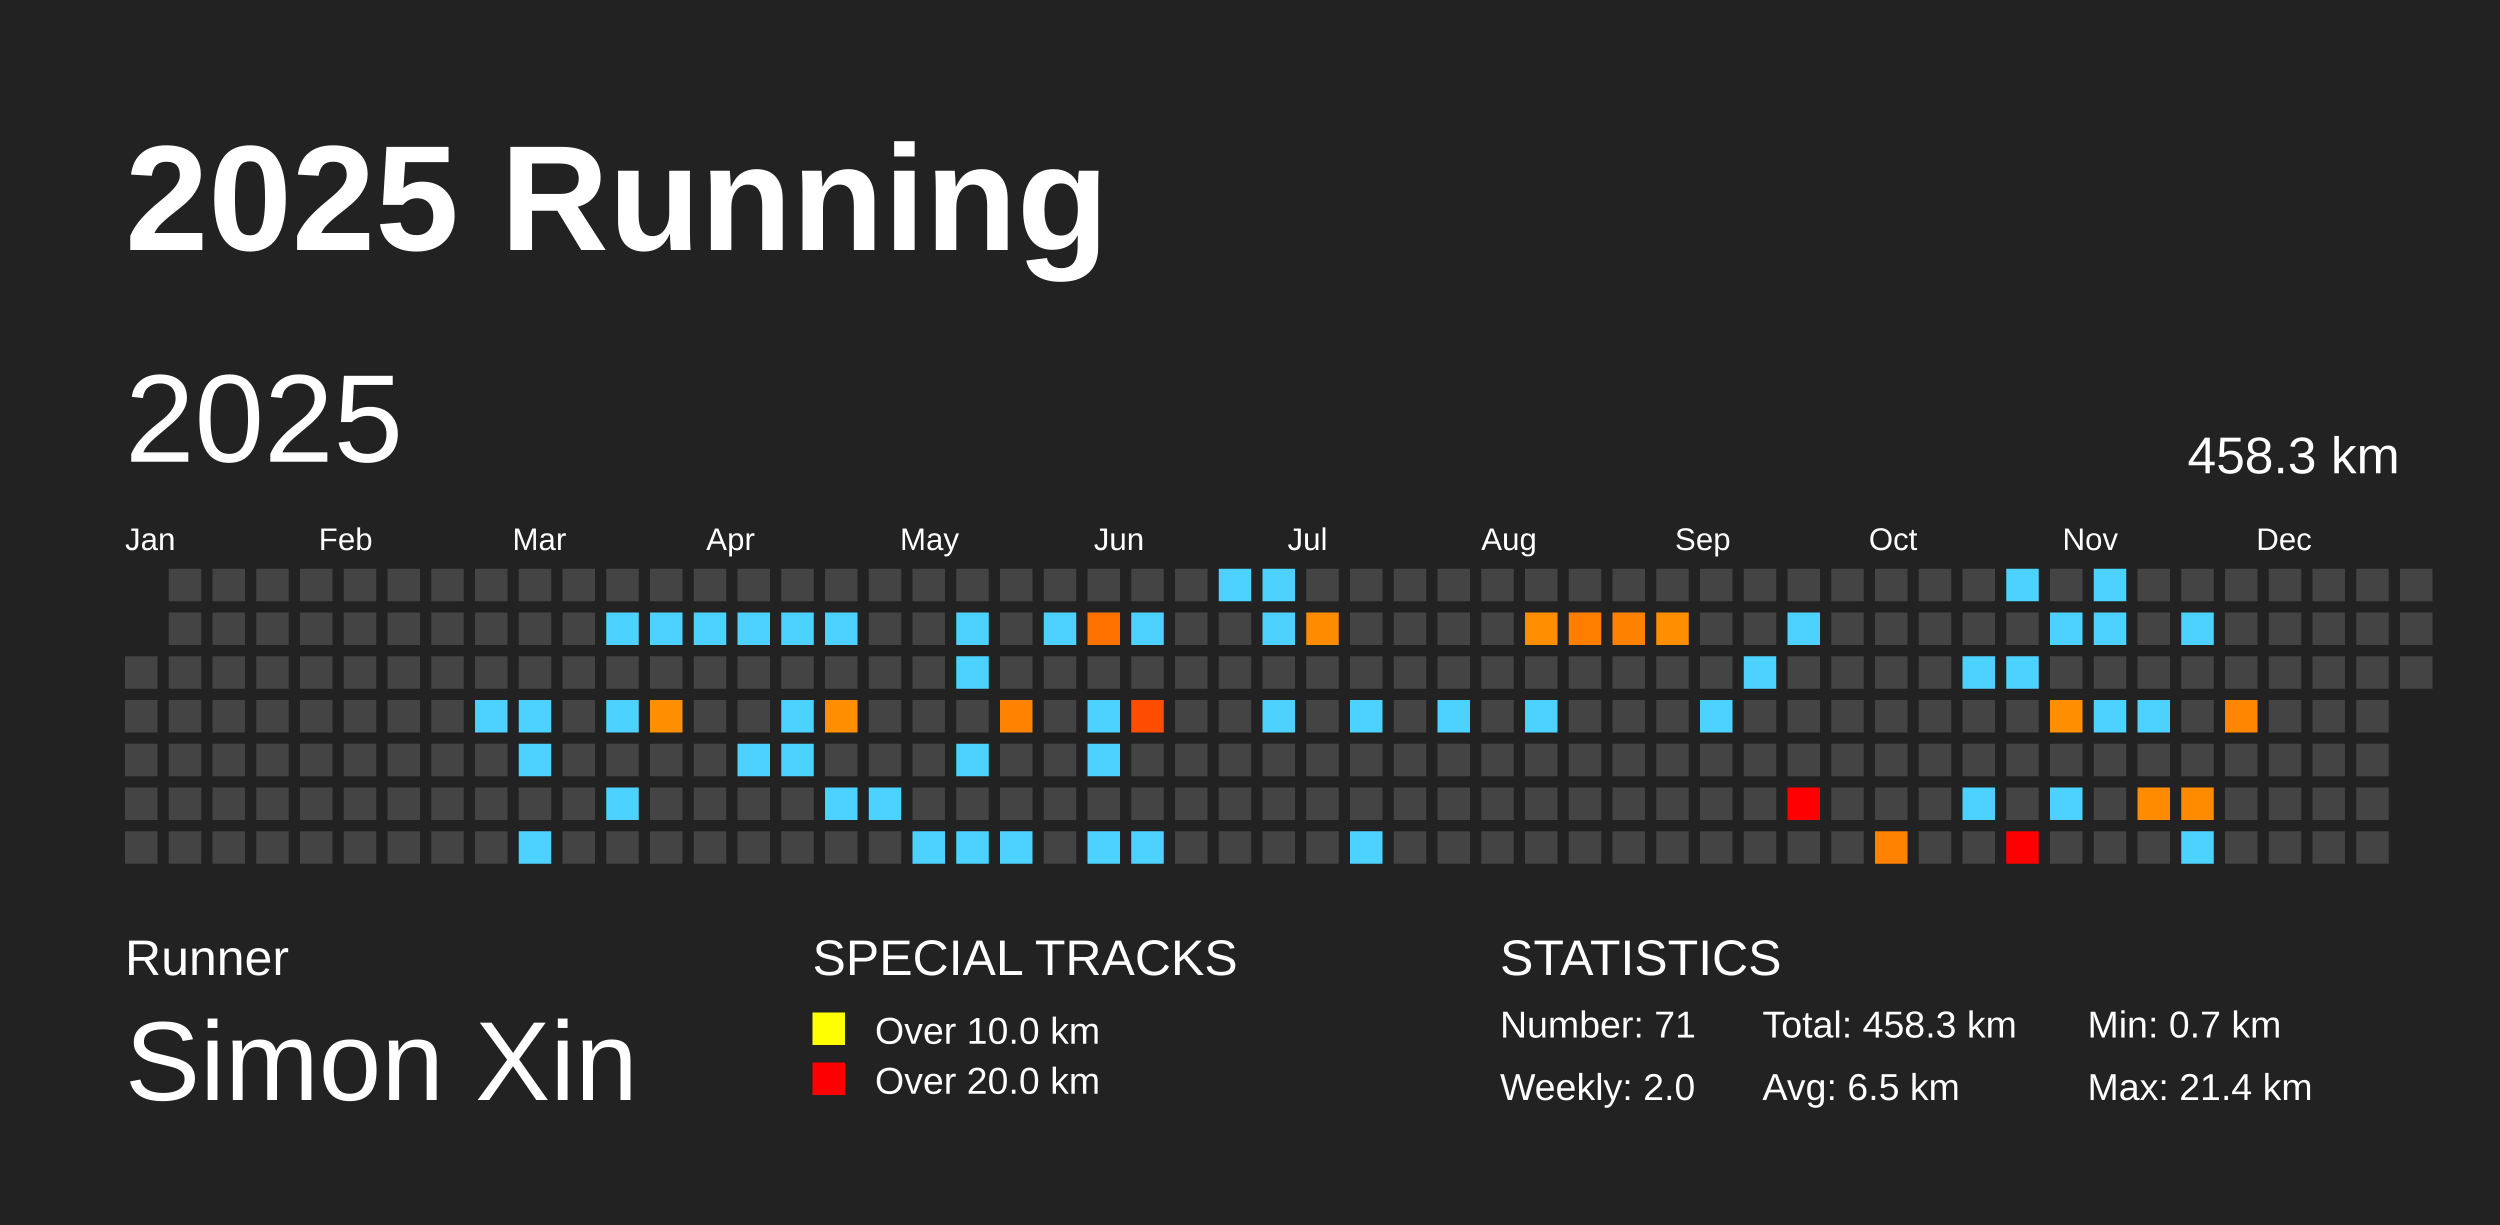
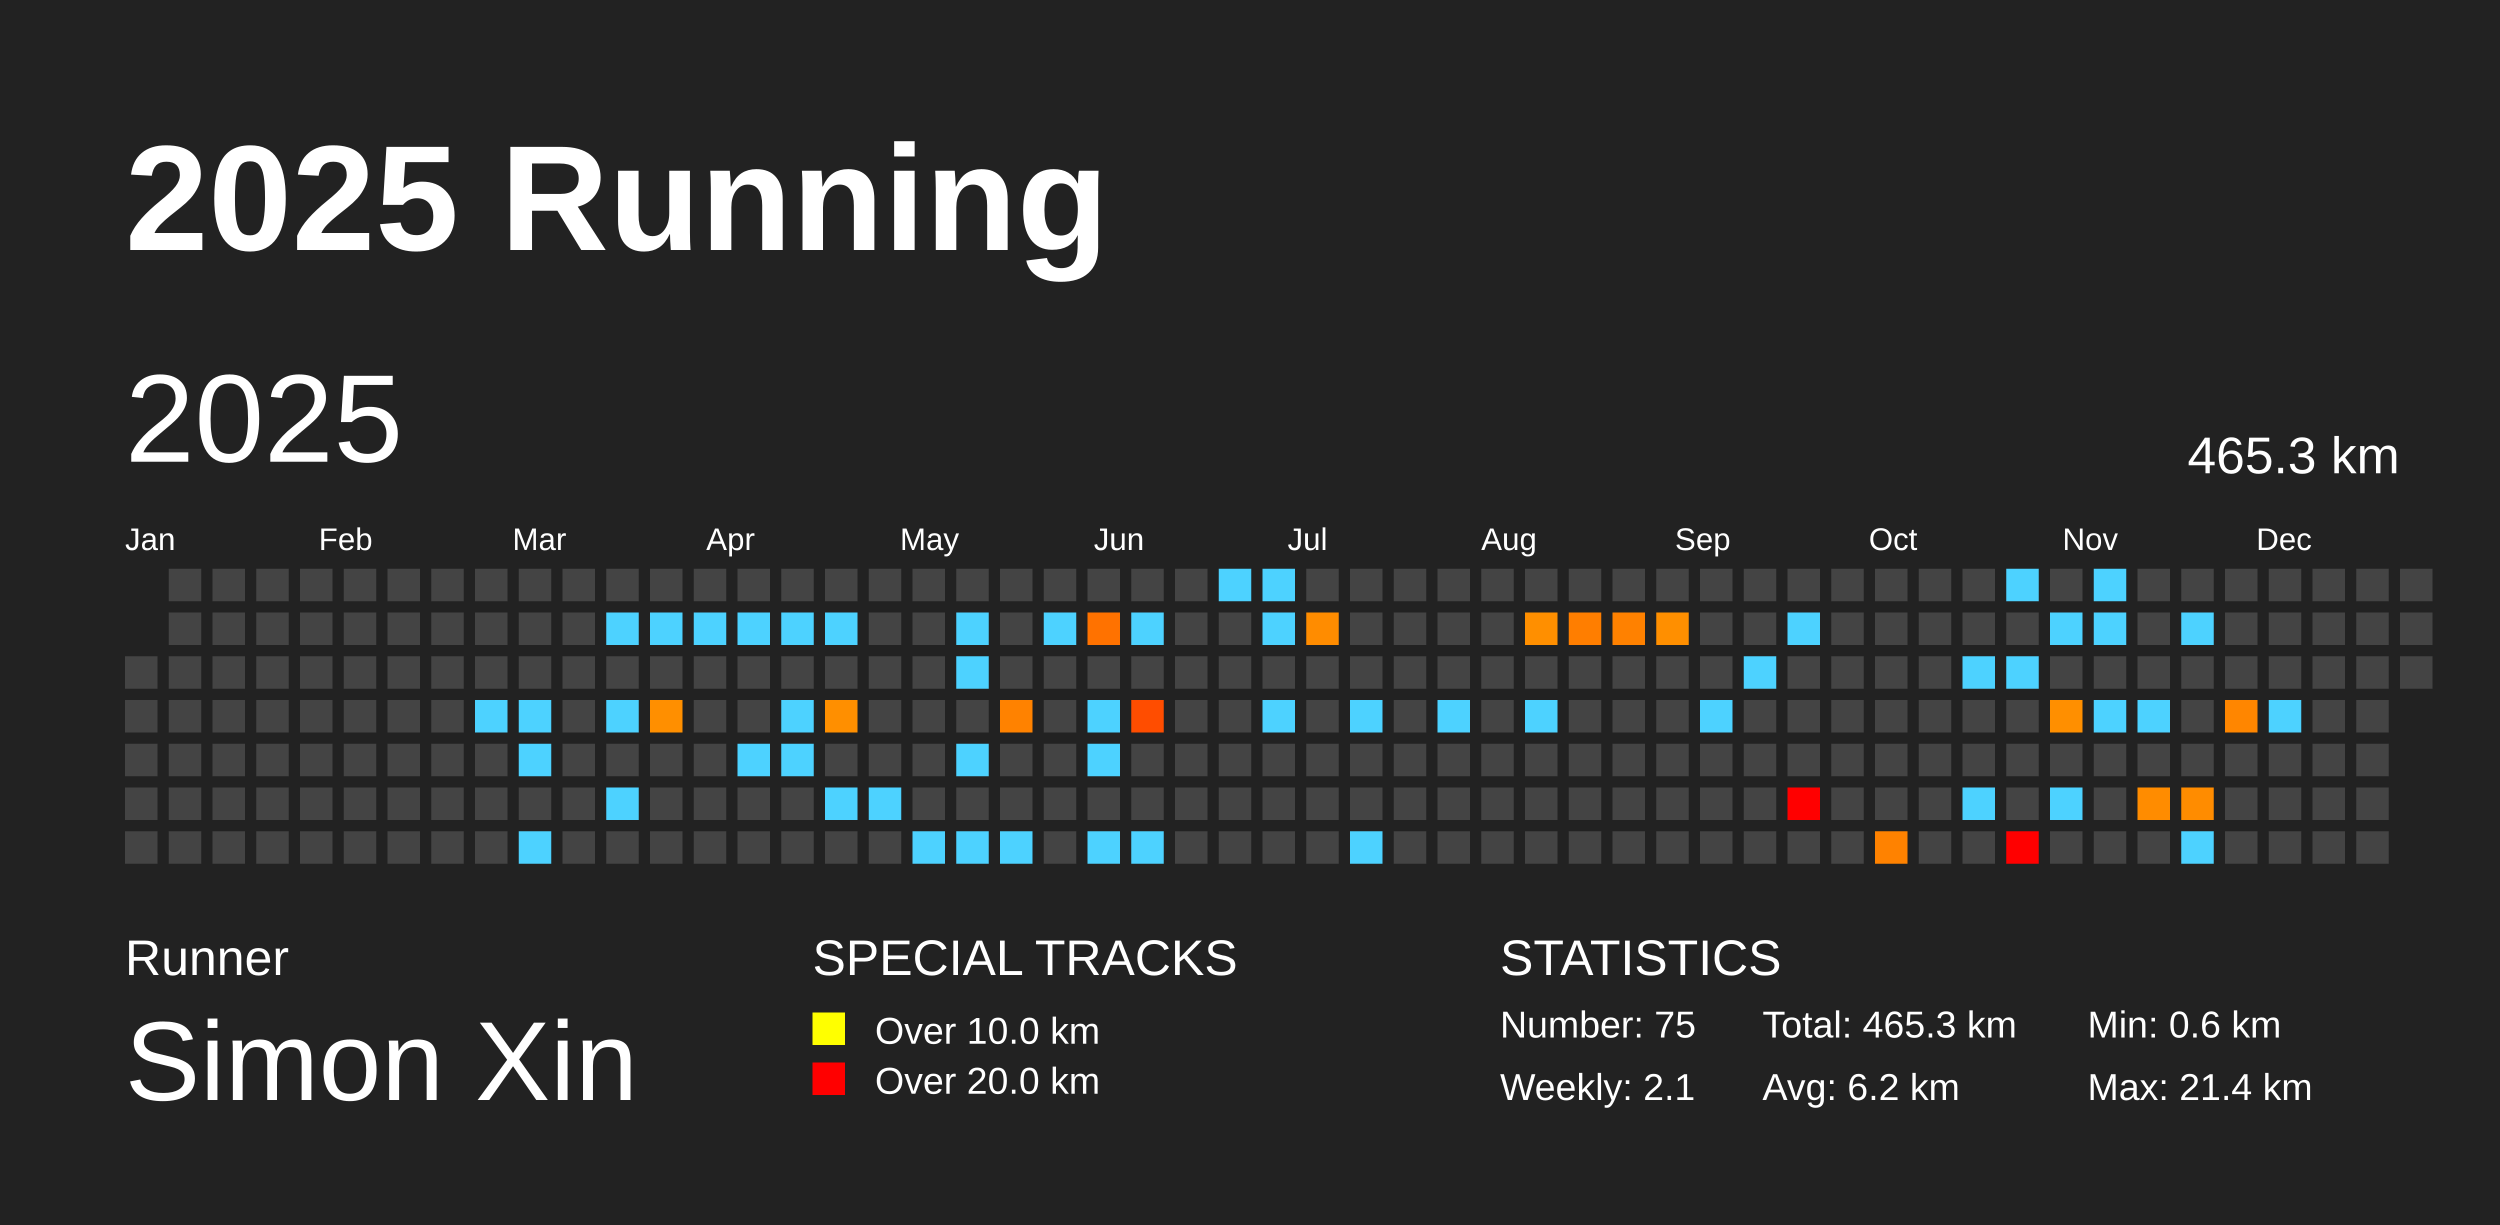
<svg xmlns="http://www.w3.org/2000/svg" baseProfile="full" height="98mm" version="1.1" viewBox="0,0,200,98" width="200mm">
  <defs />
  <rect fill="#222222" height="98" width="200" x="0" y="0" />
  <text fill="#FFFFFF" style="font-size:12px; font-family:Arial; font-weight:bold;" x="10" y="20">2025 Running</text>
  <text fill="#FFFFFF" style="font-size:4px; font-family:Arial" x="10" y="78">Runner</text>
  <text fill="#FFFFFF" style="font-size:9px; font-family:Arial" x="10" y="88">Simon Xin</text>
  <text fill="#FFFFFF" style="font-size:4px; font-family:Arial" x="65" y="78">SPECIAL TRACKS</text>
  <rect fill="yellow" height="2.6" width="2.6" x="65" y="81" />
  <text fill="#FFFFFF" style="font-size:3px; font-family:Arial" x="70" y="83.5">Over 10.0 km</text>
  <rect fill="red" height="2.6" width="2.6" x="65" y="85" />
  <text fill="#FFFFFF" style="font-size:3px; font-family:Arial" x="70" y="87.5">Over 20.0 km</text>
  <text fill="#FFFFFF" style="font-size:4px; font-family:Arial" x="120" y="78">STATISTICS</text>
-   <text fill="#FFFFFF" style="font-size:3px; font-family:Arial" x="120" y="83">Number: 71</text>
-   <text fill="#FFFFFF" style="font-size:3px; font-family:Arial" x="120" y="88">Weekly: 2.0</text>
-   <text fill="#FFFFFF" style="font-size:3px; font-family:Arial" x="141" y="83">Total: 458.3 km</text>
-   <text fill="#FFFFFF" style="font-size:3px; font-family:Arial" x="141" y="88">Avg: 6.5 km</text>
-   <text fill="#FFFFFF" style="font-size:3px; font-family:Arial" x="167" y="83">Min: 0.7 km</text>
+   <text fill="#FFFFFF" style="font-size:3px; font-family:Arial" x="120" y="83">Number: 75</text>
+   <text fill="#FFFFFF" style="font-size:3px; font-family:Arial" x="120" y="88">Weekly: 2.1</text>
+   <text fill="#FFFFFF" style="font-size:3px; font-family:Arial" x="141" y="83">Total: 465.3 km</text>
+   <text fill="#FFFFFF" style="font-size:3px; font-family:Arial" x="141" y="88">Avg: 6.2 km</text>
+   <text fill="#FFFFFF" style="font-size:3px; font-family:Arial" x="167" y="83">Min: 0.6 km</text>
  <text fill="#FFFFFF" style="font-size:3px; font-family:Arial" x="167" y="88">Max: 21.4 km</text>
  <text dominant-baseline="hanging" fill="#FFFFFF" style="font-size:10.0px; font-family:Arial;" x="10" y="30">2025</text>
-   <text dominant-baseline="hanging" fill="#FFFFFF" style="font-size:4.125px; font-family:Arial;" x="175" y="35">458.3 km</text>
+   <text dominant-baseline="hanging" fill="#FFFFFF" style="font-size:4.125px; font-family:Arial;" x="175" y="35">465.3 km</text>
  <text fill="#FFFFFF" style="font-size:2.5px; font-family:Arial" x="10.0" y="44">Jan</text>
  <text fill="#FFFFFF" style="font-size:2.5px; font-family:Arial" x="25.5" y="44">Feb</text>
  <text fill="#FFFFFF" style="font-size:2.5px; font-family:Arial" x="41.0" y="44">Mar</text>
  <text fill="#FFFFFF" style="font-size:2.5px; font-family:Arial" x="56.5" y="44">Apr</text>
  <text fill="#FFFFFF" style="font-size:2.5px; font-family:Arial" x="72.0" y="44">May</text>
  <text fill="#FFFFFF" style="font-size:2.5px; font-family:Arial" x="87.5" y="44">Jun</text>
  <text fill="#FFFFFF" style="font-size:2.5px; font-family:Arial" x="103.0" y="44">Jul</text>
  <text fill="#FFFFFF" style="font-size:2.5px; font-family:Arial" x="118.5" y="44">Aug</text>
  <text fill="#FFFFFF" style="font-size:2.5px; font-family:Arial" x="134.0" y="44">Sep</text>
  <text fill="#FFFFFF" style="font-size:2.5px; font-family:Arial" x="149.5" y="44">Oct</text>
  <text fill="#FFFFFF" style="font-size:2.5px; font-family:Arial" x="165.0" y="44">Nov</text>
  <text fill="#FFFFFF" style="font-size:2.5px; font-family:Arial" x="180.5" y="44">Dec</text>
  <rect fill="#444444" height="2.6" width="2.6" x="10.0" y="52.5" />
  <rect fill="#444444" height="2.6" width="2.6" x="10.0" y="56.0" />
  <rect fill="#444444" height="2.6" width="2.6" x="10.0" y="59.5" />
  <rect fill="#444444" height="2.6" width="2.6" x="10.0" y="63.0" />
  <rect fill="#444444" height="2.6" width="2.6" x="10.0" y="66.5" />
  <rect fill="#444444" height="2.6" width="2.6" x="13.5" y="45.5" />
  <rect fill="#444444" height="2.6" width="2.6" x="13.5" y="49.0" />
  <rect fill="#444444" height="2.6" width="2.6" x="13.5" y="52.5" />
  <rect fill="#444444" height="2.6" width="2.6" x="13.5" y="56.0" />
  <rect fill="#444444" height="2.6" width="2.6" x="13.5" y="59.5" />
  <rect fill="#444444" height="2.6" width="2.6" x="13.5" y="63.0" />
  <rect fill="#444444" height="2.6" width="2.6" x="13.5" y="66.5" />
  <rect fill="#444444" height="2.6" width="2.6" x="17.0" y="45.5" />
  <rect fill="#444444" height="2.6" width="2.6" x="17.0" y="49.0" />
  <rect fill="#444444" height="2.6" width="2.6" x="17.0" y="52.5" />
  <rect fill="#444444" height="2.6" width="2.6" x="17.0" y="56.0" />
  <rect fill="#444444" height="2.6" width="2.6" x="17.0" y="59.5" />
  <rect fill="#444444" height="2.6" width="2.6" x="17.0" y="63.0" />
  <rect fill="#444444" height="2.6" width="2.6" x="17.0" y="66.5" />
  <rect fill="#444444" height="2.6" width="2.6" x="20.5" y="45.5" />
  <rect fill="#444444" height="2.6" width="2.6" x="20.5" y="49.0" />
  <rect fill="#444444" height="2.6" width="2.6" x="20.5" y="52.5" />
  <rect fill="#444444" height="2.6" width="2.6" x="20.5" y="56.0" />
  <rect fill="#444444" height="2.6" width="2.6" x="20.5" y="59.5" />
  <rect fill="#444444" height="2.6" width="2.6" x="20.5" y="63.0" />
  <rect fill="#444444" height="2.6" width="2.6" x="20.5" y="66.5" />
  <rect fill="#444444" height="2.6" width="2.6" x="24.0" y="45.5" />
  <rect fill="#444444" height="2.6" width="2.6" x="24.0" y="49.0" />
  <rect fill="#444444" height="2.6" width="2.6" x="24.0" y="52.5" />
  <rect fill="#444444" height="2.6" width="2.6" x="24.0" y="56.0" />
  <rect fill="#444444" height="2.6" width="2.6" x="24.0" y="59.5" />
  <rect fill="#444444" height="2.6" width="2.6" x="24.0" y="63.0" />
  <rect fill="#444444" height="2.6" width="2.6" x="24.0" y="66.5" />
  <rect fill="#444444" height="2.6" width="2.6" x="27.5" y="45.5" />
  <rect fill="#444444" height="2.6" width="2.6" x="27.5" y="49.0" />
  <rect fill="#444444" height="2.6" width="2.6" x="27.5" y="52.5" />
  <rect fill="#444444" height="2.6" width="2.6" x="27.5" y="56.0" />
  <rect fill="#444444" height="2.6" width="2.6" x="27.5" y="59.5" />
  <rect fill="#444444" height="2.6" width="2.6" x="27.5" y="63.0" />
  <rect fill="#444444" height="2.6" width="2.6" x="27.5" y="66.5" />
  <rect fill="#444444" height="2.6" width="2.6" x="31.0" y="45.5" />
  <rect fill="#444444" height="2.6" width="2.6" x="31.0" y="49.0" />
  <rect fill="#444444" height="2.6" width="2.6" x="31.0" y="52.5" />
  <rect fill="#444444" height="2.6" width="2.6" x="31.0" y="56.0" />
  <rect fill="#444444" height="2.6" width="2.6" x="31.0" y="59.5" />
  <rect fill="#444444" height="2.6" width="2.6" x="31.0" y="63.0" />
  <rect fill="#444444" height="2.6" width="2.6" x="31.0" y="66.5" />
  <rect fill="#444444" height="2.6" width="2.6" x="34.5" y="45.5" />
  <rect fill="#444444" height="2.6" width="2.6" x="34.5" y="49.0" />
  <rect fill="#444444" height="2.6" width="2.6" x="34.5" y="52.5" />
  <rect fill="#444444" height="2.6" width="2.6" x="34.5" y="56.0" />
  <rect fill="#444444" height="2.6" width="2.6" x="34.5" y="59.5" />
  <rect fill="#444444" height="2.6" width="2.6" x="34.5" y="63.0" />
  <rect fill="#444444" height="2.6" width="2.6" x="34.5" y="66.5" />
  <rect fill="#444444" height="2.6" width="2.6" x="38.0" y="45.5" />
  <rect fill="#444444" height="2.6" width="2.6" x="38.0" y="49.0" />
  <rect fill="#444444" height="2.6" width="2.6" x="38.0" y="52.5" />
  <rect fill="#4dd2ff" height="2.6" width="2.6" x="38.0" y="56.0" />
  <rect fill="#444444" height="2.6" width="2.6" x="38.0" y="59.5" />
  <rect fill="#444444" height="2.6" width="2.6" x="38.0" y="63.0" />
  <rect fill="#444444" height="2.6" width="2.6" x="38.0" y="66.5" />
  <rect fill="#444444" height="2.6" width="2.6" x="41.5" y="45.5" />
  <rect fill="#444444" height="2.6" width="2.6" x="41.5" y="49.0" />
  <rect fill="#444444" height="2.6" width="2.6" x="41.5" y="52.5" />
  <rect fill="#4dd2ff" height="2.6" width="2.6" x="41.5" y="56.0" />
  <rect fill="#4dd2ff" height="2.6" width="2.6" x="41.5" y="59.5" />
  <rect fill="#444444" height="2.6" width="2.6" x="41.5" y="63.0" />
  <rect fill="#4dd2ff" height="2.6" width="2.6" x="41.5" y="66.5" />
  <rect fill="#444444" height="2.6" width="2.6" x="45.0" y="45.5" />
  <rect fill="#444444" height="2.6" width="2.6" x="45.0" y="49.0" />
  <rect fill="#444444" height="2.6" width="2.6" x="45.0" y="52.5" />
  <rect fill="#444444" height="2.6" width="2.6" x="45.0" y="56.0" />
  <rect fill="#444444" height="2.6" width="2.6" x="45.0" y="59.5" />
  <rect fill="#444444" height="2.6" width="2.6" x="45.0" y="63.0" />
  <rect fill="#444444" height="2.6" width="2.6" x="45.0" y="66.5" />
  <rect fill="#444444" height="2.6" width="2.6" x="48.5" y="45.5" />
  <rect fill="#4dd2ff" height="2.6" width="2.6" x="48.5" y="49.0" />
  <rect fill="#444444" height="2.6" width="2.6" x="48.5" y="52.5" />
  <rect fill="#4dd2ff" height="2.6" width="2.6" x="48.5" y="56.0" />
  <rect fill="#444444" height="2.6" width="2.6" x="48.5" y="59.5" />
  <rect fill="#4dd2ff" height="2.6" width="2.6" x="48.5" y="63.0" />
  <rect fill="#444444" height="2.6" width="2.6" x="48.5" y="66.5" />
  <rect fill="#444444" height="2.6" width="2.6" x="52.0" y="45.5" />
  <rect fill="#4dd2ff" height="2.6" width="2.6" x="52.0" y="49.0" />
  <rect fill="#444444" height="2.6" width="2.6" x="52.0" y="52.5" />
  <rect fill="#ff8f00" height="2.6" width="2.6" x="52.0" y="56.0" />
  <rect fill="#444444" height="2.6" width="2.6" x="52.0" y="59.5" />
  <rect fill="#444444" height="2.6" width="2.6" x="52.0" y="63.0" />
  <rect fill="#444444" height="2.6" width="2.6" x="52.0" y="66.5" />
  <rect fill="#444444" height="2.6" width="2.6" x="55.5" y="45.5" />
  <rect fill="#4dd2ff" height="2.6" width="2.6" x="55.5" y="49.0" />
  <rect fill="#444444" height="2.6" width="2.6" x="55.5" y="52.5" />
  <rect fill="#444444" height="2.6" width="2.6" x="55.5" y="56.0" />
  <rect fill="#444444" height="2.6" width="2.6" x="55.5" y="59.5" />
  <rect fill="#444444" height="2.6" width="2.6" x="55.5" y="63.0" />
  <rect fill="#444444" height="2.6" width="2.6" x="55.5" y="66.5" />
  <rect fill="#444444" height="2.6" width="2.6" x="59.0" y="45.5" />
  <rect fill="#4dd2ff" height="2.6" width="2.6" x="59.0" y="49.0" />
  <rect fill="#444444" height="2.6" width="2.6" x="59.0" y="52.5" />
  <rect fill="#444444" height="2.6" width="2.6" x="59.0" y="56.0" />
  <rect fill="#4dd2ff" height="2.6" width="2.6" x="59.0" y="59.5" />
  <rect fill="#444444" height="2.6" width="2.6" x="59.0" y="63.0" />
  <rect fill="#444444" height="2.6" width="2.6" x="59.0" y="66.5" />
  <rect fill="#444444" height="2.6" width="2.6" x="62.5" y="45.5" />
  <rect fill="#4dd2ff" height="2.6" width="2.6" x="62.5" y="49.0" />
  <rect fill="#444444" height="2.6" width="2.6" x="62.5" y="52.5" />
  <rect fill="#4dd2ff" height="2.6" width="2.6" x="62.5" y="56.0" />
  <rect fill="#4dd2ff" height="2.6" width="2.6" x="62.5" y="59.5" />
  <rect fill="#444444" height="2.6" width="2.6" x="62.5" y="63.0" />
  <rect fill="#444444" height="2.6" width="2.6" x="62.5" y="66.5" />
  <rect fill="#444444" height="2.6" width="2.6" x="66.0" y="45.5" />
  <rect fill="#4dd2ff" height="2.6" width="2.6" x="66.0" y="49.0" />
  <rect fill="#444444" height="2.6" width="2.6" x="66.0" y="52.5" />
  <rect fill="#ff8f00" height="2.6" width="2.6" x="66.0" y="56.0" />
  <rect fill="#444444" height="2.6" width="2.6" x="66.0" y="59.5" />
  <rect fill="#4dd2ff" height="2.6" width="2.6" x="66.0" y="63.0" />
  <rect fill="#444444" height="2.6" width="2.6" x="66.0" y="66.5" />
  <rect fill="#444444" height="2.6" width="2.6" x="69.5" y="45.5" />
  <rect fill="#444444" height="2.6" width="2.6" x="69.5" y="49.0" />
  <rect fill="#444444" height="2.6" width="2.6" x="69.5" y="52.5" />
  <rect fill="#444444" height="2.6" width="2.6" x="69.5" y="56.0" />
  <rect fill="#444444" height="2.6" width="2.6" x="69.5" y="59.5" />
  <rect fill="#4dd2ff" height="2.6" width="2.6" x="69.5" y="63.0" />
  <rect fill="#444444" height="2.6" width="2.6" x="69.5" y="66.5" />
  <rect fill="#444444" height="2.6" width="2.6" x="73.0" y="45.5" />
  <rect fill="#444444" height="2.6" width="2.6" x="73.0" y="49.0" />
  <rect fill="#444444" height="2.6" width="2.6" x="73.0" y="52.5" />
  <rect fill="#444444" height="2.6" width="2.6" x="73.0" y="56.0" />
  <rect fill="#444444" height="2.6" width="2.6" x="73.0" y="59.5" />
  <rect fill="#444444" height="2.6" width="2.6" x="73.0" y="63.0" />
  <rect fill="#4dd2ff" height="2.6" width="2.6" x="73.0" y="66.5" />
  <rect fill="#444444" height="2.6" width="2.6" x="76.5" y="45.5" />
  <rect fill="#4dd2ff" height="2.6" width="2.6" x="76.5" y="49.0" />
  <rect fill="#4dd2ff" height="2.6" width="2.6" x="76.5" y="52.5" />
  <rect fill="#444444" height="2.6" width="2.6" x="76.5" y="56.0" />
  <rect fill="#4dd2ff" height="2.6" width="2.6" x="76.5" y="59.5" />
  <rect fill="#444444" height="2.6" width="2.6" x="76.5" y="63.0" />
  <rect fill="#4dd2ff" height="2.6" width="2.6" x="76.5" y="66.5" />
  <rect fill="#444444" height="2.6" width="2.6" x="80.0" y="45.5" />
  <rect fill="#444444" height="2.6" width="2.6" x="80.0" y="49.0" />
  <rect fill="#444444" height="2.6" width="2.6" x="80.0" y="52.5" />
  <rect fill="#ff8200" height="2.6" width="2.6" x="80.0" y="56.0" />
  <rect fill="#444444" height="2.6" width="2.6" x="80.0" y="59.5" />
  <rect fill="#444444" height="2.6" width="2.6" x="80.0" y="63.0" />
  <rect fill="#4dd2ff" height="2.6" width="2.6" x="80.0" y="66.5" />
  <rect fill="#444444" height="2.6" width="2.6" x="83.5" y="45.5" />
  <rect fill="#4dd2ff" height="2.6" width="2.6" x="83.5" y="49.0" />
  <rect fill="#444444" height="2.6" width="2.6" x="83.5" y="52.5" />
  <rect fill="#444444" height="2.6" width="2.6" x="83.5" y="56.0" />
  <rect fill="#444444" height="2.6" width="2.6" x="83.5" y="59.5" />
  <rect fill="#444444" height="2.6" width="2.6" x="83.5" y="63.0" />
  <rect fill="#444444" height="2.6" width="2.6" x="83.5" y="66.5" />
  <rect fill="#444444" height="2.6" width="2.6" x="87.0" y="45.5" />
  <rect fill="#ff7200" height="2.6" width="2.6" x="87.0" y="49.0" />
  <rect fill="#444444" height="2.6" width="2.6" x="87.0" y="52.5" />
  <rect fill="#4dd2ff" height="2.6" width="2.6" x="87.0" y="56.0" />
  <rect fill="#4dd2ff" height="2.6" width="2.6" x="87.0" y="59.5" />
  <rect fill="#444444" height="2.6" width="2.6" x="87.0" y="63.0" />
  <rect fill="#4dd2ff" height="2.6" width="2.6" x="87.0" y="66.5" />
  <rect fill="#444444" height="2.6" width="2.6" x="90.5" y="45.5" />
  <rect fill="#4dd2ff" height="2.6" width="2.6" x="90.5" y="49.0" />
  <rect fill="#444444" height="2.6" width="2.6" x="90.5" y="52.5" />
  <rect fill="#ff4d00" height="2.6" width="2.6" x="90.5" y="56.0" />
  <rect fill="#444444" height="2.6" width="2.6" x="90.5" y="59.5" />
  <rect fill="#444444" height="2.6" width="2.6" x="90.5" y="63.0" />
  <rect fill="#4dd2ff" height="2.6" width="2.6" x="90.5" y="66.5" />
  <rect fill="#444444" height="2.6" width="2.6" x="94.0" y="45.5" />
  <rect fill="#444444" height="2.6" width="2.6" x="94.0" y="49.0" />
  <rect fill="#444444" height="2.6" width="2.6" x="94.0" y="52.5" />
  <rect fill="#444444" height="2.6" width="2.6" x="94.0" y="56.0" />
  <rect fill="#444444" height="2.6" width="2.6" x="94.0" y="59.5" />
  <rect fill="#444444" height="2.6" width="2.6" x="94.0" y="63.0" />
  <rect fill="#444444" height="2.6" width="2.6" x="94.0" y="66.5" />
  <rect fill="#4dd2ff" height="2.6" width="2.6" x="97.5" y="45.5" />
  <rect fill="#444444" height="2.6" width="2.6" x="97.5" y="49.0" />
  <rect fill="#444444" height="2.6" width="2.6" x="97.5" y="52.5" />
  <rect fill="#444444" height="2.6" width="2.6" x="97.5" y="56.0" />
  <rect fill="#444444" height="2.6" width="2.6" x="97.5" y="59.5" />
  <rect fill="#444444" height="2.6" width="2.6" x="97.5" y="63.0" />
  <rect fill="#444444" height="2.6" width="2.6" x="97.5" y="66.5" />
  <rect fill="#4dd2ff" height="2.6" width="2.6" x="101.0" y="45.5" />
  <rect fill="#4dd2ff" height="2.6" width="2.6" x="101.0" y="49.0" />
  <rect fill="#444444" height="2.6" width="2.6" x="101.0" y="52.5" />
  <rect fill="#4dd2ff" height="2.6" width="2.6" x="101.0" y="56.0" />
  <rect fill="#444444" height="2.6" width="2.6" x="101.0" y="59.5" />
  <rect fill="#444444" height="2.6" width="2.6" x="101.0" y="63.0" />
  <rect fill="#444444" height="2.6" width="2.6" x="101.0" y="66.5" />
  <rect fill="#444444" height="2.6" width="2.6" x="104.5" y="45.5" />
  <rect fill="#ff8c00" height="2.6" width="2.6" x="104.5" y="49.0" />
  <rect fill="#444444" height="2.6" width="2.6" x="104.5" y="52.5" />
  <rect fill="#444444" height="2.6" width="2.6" x="104.5" y="56.0" />
  <rect fill="#444444" height="2.6" width="2.6" x="104.5" y="59.5" />
  <rect fill="#444444" height="2.6" width="2.6" x="104.5" y="63.0" />
  <rect fill="#444444" height="2.6" width="2.6" x="104.5" y="66.5" />
  <rect fill="#444444" height="2.6" width="2.6" x="108.0" y="45.5" />
  <rect fill="#444444" height="2.6" width="2.6" x="108.0" y="49.0" />
  <rect fill="#444444" height="2.6" width="2.6" x="108.0" y="52.5" />
  <rect fill="#4dd2ff" height="2.6" width="2.6" x="108.0" y="56.0" />
  <rect fill="#444444" height="2.6" width="2.6" x="108.0" y="59.5" />
  <rect fill="#444444" height="2.6" width="2.6" x="108.0" y="63.0" />
  <rect fill="#4dd2ff" height="2.6" width="2.6" x="108.0" y="66.5" />
  <rect fill="#444444" height="2.6" width="2.6" x="111.5" y="45.5" />
  <rect fill="#444444" height="2.6" width="2.6" x="111.5" y="49.0" />
  <rect fill="#444444" height="2.6" width="2.6" x="111.5" y="52.5" />
  <rect fill="#444444" height="2.6" width="2.6" x="111.5" y="56.0" />
  <rect fill="#444444" height="2.6" width="2.6" x="111.5" y="59.5" />
  <rect fill="#444444" height="2.6" width="2.6" x="111.5" y="63.0" />
  <rect fill="#444444" height="2.6" width="2.6" x="111.5" y="66.5" />
  <rect fill="#444444" height="2.6" width="2.6" x="115.0" y="45.5" />
  <rect fill="#444444" height="2.6" width="2.6" x="115.0" y="49.0" />
  <rect fill="#444444" height="2.6" width="2.6" x="115.0" y="52.5" />
  <rect fill="#4dd2ff" height="2.6" width="2.6" x="115.0" y="56.0" />
  <rect fill="#444444" height="2.6" width="2.6" x="115.0" y="59.5" />
  <rect fill="#444444" height="2.6" width="2.6" x="115.0" y="63.0" />
  <rect fill="#444444" height="2.6" width="2.6" x="115.0" y="66.5" />
  <rect fill="#444444" height="2.6" width="2.6" x="118.5" y="45.5" />
  <rect fill="#444444" height="2.6" width="2.6" x="118.5" y="49.0" />
  <rect fill="#444444" height="2.6" width="2.6" x="118.5" y="52.5" />
  <rect fill="#444444" height="2.6" width="2.6" x="118.5" y="56.0" />
  <rect fill="#444444" height="2.6" width="2.6" x="118.5" y="59.5" />
  <rect fill="#444444" height="2.6" width="2.6" x="118.5" y="63.0" />
  <rect fill="#444444" height="2.6" width="2.6" x="118.5" y="66.5" />
  <rect fill="#444444" height="2.6" width="2.6" x="122.0" y="45.5" />
  <rect fill="#ff8f00" height="2.6" width="2.6" x="122.0" y="49.0" />
  <rect fill="#444444" height="2.6" width="2.6" x="122.0" y="52.5" />
  <rect fill="#4dd2ff" height="2.6" width="2.6" x="122.0" y="56.0" />
  <rect fill="#444444" height="2.6" width="2.6" x="122.0" y="59.5" />
  <rect fill="#444444" height="2.6" width="2.6" x="122.0" y="63.0" />
  <rect fill="#444444" height="2.6" width="2.6" x="122.0" y="66.5" />
  <rect fill="#444444" height="2.6" width="2.6" x="125.5" y="45.5" />
  <rect fill="#ff7e00" height="2.6" width="2.6" x="125.5" y="49.0" />
  <rect fill="#444444" height="2.6" width="2.6" x="125.5" y="52.5" />
  <rect fill="#444444" height="2.6" width="2.6" x="125.5" y="56.0" />
  <rect fill="#444444" height="2.6" width="2.6" x="125.5" y="59.5" />
  <rect fill="#444444" height="2.6" width="2.6" x="125.5" y="63.0" />
  <rect fill="#444444" height="2.6" width="2.6" x="125.5" y="66.5" />
  <rect fill="#444444" height="2.6" width="2.6" x="129.0" y="45.5" />
  <rect fill="#ff8100" height="2.6" width="2.6" x="129.0" y="49.0" />
  <rect fill="#444444" height="2.6" width="2.6" x="129.0" y="52.5" />
  <rect fill="#444444" height="2.6" width="2.6" x="129.0" y="56.0" />
  <rect fill="#444444" height="2.6" width="2.6" x="129.0" y="59.5" />
  <rect fill="#444444" height="2.6" width="2.6" x="129.0" y="63.0" />
  <rect fill="#444444" height="2.6" width="2.6" x="129.0" y="66.5" />
  <rect fill="#444444" height="2.6" width="2.6" x="132.5" y="45.5" />
  <rect fill="#ff8f00" height="2.6" width="2.6" x="132.5" y="49.0" />
  <rect fill="#444444" height="2.6" width="2.6" x="132.5" y="52.5" />
  <rect fill="#444444" height="2.6" width="2.6" x="132.5" y="56.0" />
  <rect fill="#444444" height="2.6" width="2.6" x="132.5" y="59.5" />
  <rect fill="#444444" height="2.6" width="2.6" x="132.5" y="63.0" />
  <rect fill="#444444" height="2.6" width="2.6" x="132.5" y="66.5" />
  <rect fill="#444444" height="2.6" width="2.6" x="136.0" y="45.5" />
  <rect fill="#444444" height="2.6" width="2.6" x="136.0" y="49.0" />
  <rect fill="#444444" height="2.6" width="2.6" x="136.0" y="52.5" />
  <rect fill="#4dd2ff" height="2.6" width="2.6" x="136.0" y="56.0" />
  <rect fill="#444444" height="2.6" width="2.6" x="136.0" y="59.5" />
  <rect fill="#444444" height="2.6" width="2.6" x="136.0" y="63.0" />
  <rect fill="#444444" height="2.6" width="2.6" x="136.0" y="66.5" />
  <rect fill="#444444" height="2.6" width="2.6" x="139.5" y="45.5" />
  <rect fill="#444444" height="2.6" width="2.6" x="139.5" y="49.0" />
  <rect fill="#4dd2ff" height="2.6" width="2.6" x="139.5" y="52.5" />
  <rect fill="#444444" height="2.6" width="2.6" x="139.5" y="56.0" />
  <rect fill="#444444" height="2.6" width="2.6" x="139.5" y="59.5" />
  <rect fill="#444444" height="2.6" width="2.6" x="139.5" y="63.0" />
  <rect fill="#444444" height="2.6" width="2.6" x="139.5" y="66.5" />
  <rect fill="#444444" height="2.6" width="2.6" x="143.0" y="45.5" />
  <rect fill="#4dd2ff" height="2.6" width="2.6" x="143.0" y="49.0" />
  <rect fill="#444444" height="2.6" width="2.6" x="143.0" y="52.5" />
  <rect fill="#444444" height="2.6" width="2.6" x="143.0" y="56.0" />
  <rect fill="#444444" height="2.6" width="2.6" x="143.0" y="59.5" />
  <rect fill="red" height="2.6" width="2.6" x="143.0" y="63.0" />
  <rect fill="#444444" height="2.6" width="2.6" x="143.0" y="66.5" />
  <rect fill="#444444" height="2.6" width="2.6" x="146.5" y="45.5" />
  <rect fill="#444444" height="2.6" width="2.6" x="146.5" y="49.0" />
  <rect fill="#444444" height="2.6" width="2.6" x="146.5" y="52.5" />
  <rect fill="#444444" height="2.6" width="2.6" x="146.5" y="56.0" />
  <rect fill="#444444" height="2.6" width="2.6" x="146.5" y="59.5" />
  <rect fill="#444444" height="2.6" width="2.6" x="146.5" y="63.0" />
  <rect fill="#444444" height="2.6" width="2.6" x="146.5" y="66.5" />
  <rect fill="#444444" height="2.6" width="2.6" x="150.0" y="45.5" />
  <rect fill="#444444" height="2.6" width="2.6" x="150.0" y="49.0" />
  <rect fill="#444444" height="2.6" width="2.6" x="150.0" y="52.5" />
  <rect fill="#444444" height="2.6" width="2.6" x="150.0" y="56.0" />
  <rect fill="#444444" height="2.6" width="2.6" x="150.0" y="59.5" />
  <rect fill="#444444" height="2.6" width="2.6" x="150.0" y="63.0" />
  <rect fill="#ff8200" height="2.6" width="2.6" x="150.0" y="66.5" />
  <rect fill="#444444" height="2.6" width="2.6" x="153.5" y="45.5" />
  <rect fill="#444444" height="2.6" width="2.6" x="153.5" y="49.0" />
  <rect fill="#444444" height="2.6" width="2.6" x="153.5" y="52.5" />
  <rect fill="#444444" height="2.6" width="2.6" x="153.5" y="56.0" />
  <rect fill="#444444" height="2.6" width="2.6" x="153.5" y="59.5" />
  <rect fill="#444444" height="2.6" width="2.6" x="153.5" y="63.0" />
  <rect fill="#444444" height="2.6" width="2.6" x="153.5" y="66.5" />
  <rect fill="#444444" height="2.6" width="2.6" x="157.0" y="45.5" />
  <rect fill="#444444" height="2.6" width="2.6" x="157.0" y="49.0" />
  <rect fill="#4dd2ff" height="2.6" width="2.6" x="157.0" y="52.5" />
  <rect fill="#444444" height="2.6" width="2.6" x="157.0" y="56.0" />
  <rect fill="#444444" height="2.6" width="2.6" x="157.0" y="59.5" />
  <rect fill="#4dd2ff" height="2.6" width="2.6" x="157.0" y="63.0" />
  <rect fill="#444444" height="2.6" width="2.6" x="157.0" y="66.5" />
  <rect fill="#4dd2ff" height="2.6" width="2.6" x="160.5" y="45.5" />
  <rect fill="#444444" height="2.6" width="2.6" x="160.5" y="49.0" />
  <rect fill="#4dd2ff" height="2.6" width="2.6" x="160.5" y="52.5" />
  <rect fill="#444444" height="2.6" width="2.6" x="160.5" y="56.0" />
  <rect fill="#444444" height="2.6" width="2.6" x="160.5" y="59.5" />
  <rect fill="#444444" height="2.6" width="2.6" x="160.5" y="63.0" />
  <rect fill="red" height="2.6" width="2.6" x="160.5" y="66.5" />
  <rect fill="#444444" height="2.6" width="2.6" x="164.0" y="45.5" />
  <rect fill="#4dd2ff" height="2.6" width="2.6" x="164.0" y="49.0" />
  <rect fill="#444444" height="2.6" width="2.6" x="164.0" y="52.5" />
  <rect fill="#ff8f00" height="2.6" width="2.6" x="164.0" y="56.0" />
  <rect fill="#444444" height="2.6" width="2.6" x="164.0" y="59.5" />
  <rect fill="#4dd2ff" height="2.6" width="2.6" x="164.0" y="63.0" />
  <rect fill="#444444" height="2.6" width="2.6" x="164.0" y="66.5" />
  <rect fill="#4dd2ff" height="2.6" width="2.6" x="167.5" y="45.5" />
  <rect fill="#4dd2ff" height="2.6" width="2.6" x="167.5" y="49.0" />
  <rect fill="#444444" height="2.6" width="2.6" x="167.5" y="52.5" />
  <rect fill="#4dd2ff" height="2.6" width="2.6" x="167.5" y="56.0" />
  <rect fill="#444444" height="2.6" width="2.6" x="167.5" y="59.5" />
  <rect fill="#444444" height="2.6" width="2.6" x="167.5" y="63.0" />
  <rect fill="#444444" height="2.6" width="2.6" x="167.5" y="66.5" />
  <rect fill="#444444" height="2.6" width="2.6" x="171.0" y="45.5" />
  <rect fill="#444444" height="2.6" width="2.6" x="171.0" y="49.0" />
  <rect fill="#444444" height="2.6" width="2.6" x="171.0" y="52.5" />
  <rect fill="#4dd2ff" height="2.6" width="2.6" x="171.0" y="56.0" />
  <rect fill="#444444" height="2.6" width="2.6" x="171.0" y="59.5" />
  <rect fill="#ff8c00" height="2.6" width="2.6" x="171.0" y="63.0" />
  <rect fill="#444444" height="2.6" width="2.6" x="171.0" y="66.5" />
  <rect fill="#444444" height="2.6" width="2.6" x="174.5" y="45.5" />
  <rect fill="#4dd2ff" height="2.6" width="2.6" x="174.5" y="49.0" />
  <rect fill="#444444" height="2.6" width="2.6" x="174.5" y="52.5" />
  <rect fill="#444444" height="2.6" width="2.6" x="174.5" y="56.0" />
  <rect fill="#444444" height="2.6" width="2.6" x="174.5" y="59.5" />
  <rect fill="#ff8c00" height="2.6" width="2.6" x="174.5" y="63.0" />
  <rect fill="#4dd2ff" height="2.6" width="2.6" x="174.5" y="66.5" />
  <rect fill="#444444" height="2.6" width="2.6" x="178.0" y="45.5" />
  <rect fill="#444444" height="2.6" width="2.6" x="178.0" y="49.0" />
  <rect fill="#444444" height="2.6" width="2.6" x="178.0" y="52.5" />
  <rect fill="#ff8600" height="2.6" width="2.6" x="178.0" y="56.0" />
  <rect fill="#444444" height="2.6" width="2.6" x="178.0" y="59.5" />
  <rect fill="#444444" height="2.6" width="2.6" x="178.0" y="63.0" />
  <rect fill="#444444" height="2.6" width="2.6" x="178.0" y="66.5" />
  <rect fill="#444444" height="2.6" width="2.6" x="181.5" y="45.5" />
  <rect fill="#444444" height="2.6" width="2.6" x="181.5" y="49.0" />
  <rect fill="#444444" height="2.6" width="2.6" x="181.5" y="52.5" />
-   <rect fill="#444444" height="2.6" width="2.6" x="181.5" y="56.0" />
+   <rect fill="#4dd2ff" height="2.6" width="2.6" x="181.5" y="56.0" />
  <rect fill="#444444" height="2.6" width="2.6" x="181.5" y="59.5" />
  <rect fill="#444444" height="2.6" width="2.6" x="181.5" y="63.0" />
  <rect fill="#444444" height="2.6" width="2.6" x="181.5" y="66.5" />
  <rect fill="#444444" height="2.6" width="2.6" x="185.0" y="45.5" />
  <rect fill="#444444" height="2.6" width="2.6" x="185.0" y="49.0" />
  <rect fill="#444444" height="2.6" width="2.6" x="185.0" y="52.5" />
  <rect fill="#444444" height="2.6" width="2.6" x="185.0" y="56.0" />
  <rect fill="#444444" height="2.6" width="2.6" x="185.0" y="59.5" />
  <rect fill="#444444" height="2.6" width="2.6" x="185.0" y="63.0" />
  <rect fill="#444444" height="2.6" width="2.6" x="185.0" y="66.5" />
  <rect fill="#444444" height="2.6" width="2.6" x="188.5" y="45.5" />
  <rect fill="#444444" height="2.6" width="2.6" x="188.5" y="49.0" />
  <rect fill="#444444" height="2.6" width="2.6" x="188.5" y="52.5" />
  <rect fill="#444444" height="2.6" width="2.6" x="188.5" y="56.0" />
  <rect fill="#444444" height="2.6" width="2.6" x="188.5" y="59.5" />
  <rect fill="#444444" height="2.6" width="2.6" x="188.5" y="63.0" />
  <rect fill="#444444" height="2.6" width="2.6" x="188.5" y="66.5" />
  <rect fill="#444444" height="2.6" width="2.6" x="192.0" y="45.5" />
  <rect fill="#444444" height="2.6" width="2.6" x="192.0" y="49.0" />
  <rect fill="#444444" height="2.6" width="2.6" x="192.0" y="52.5" />
</svg>
